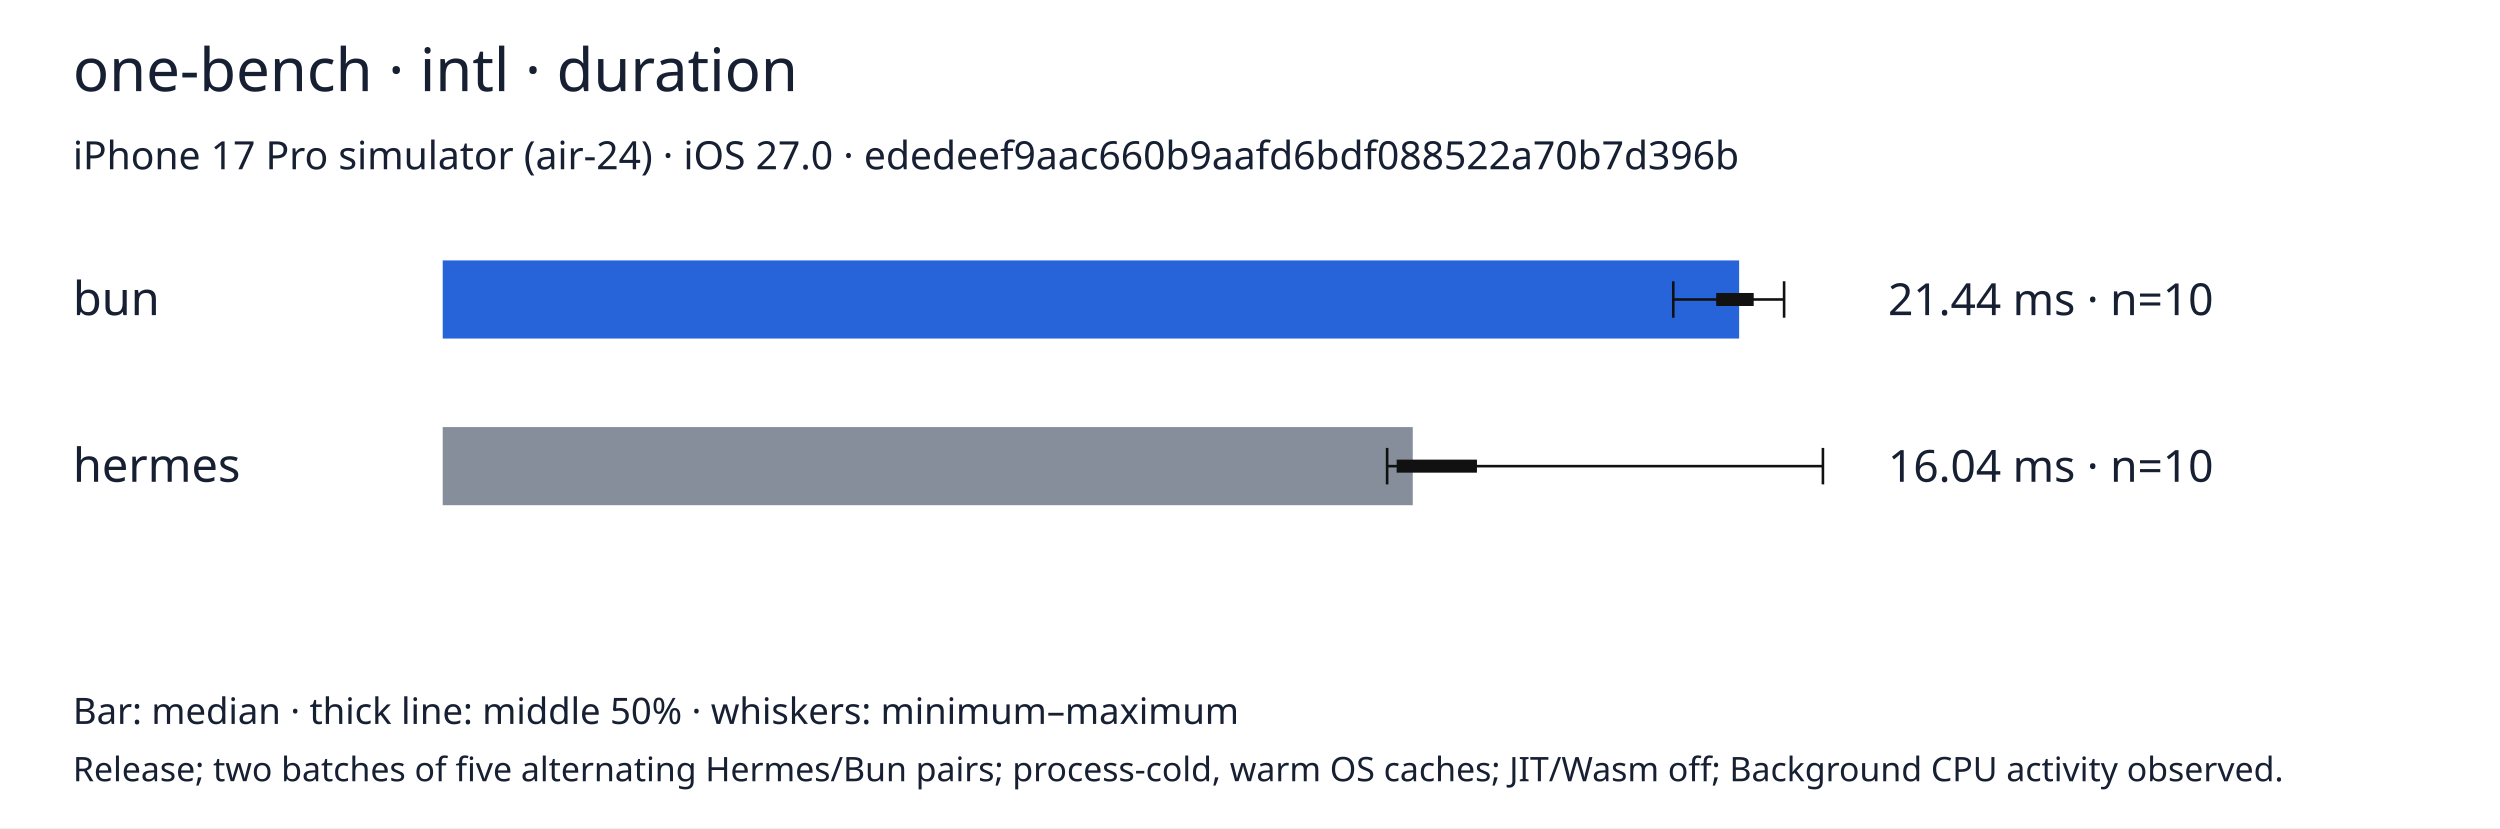
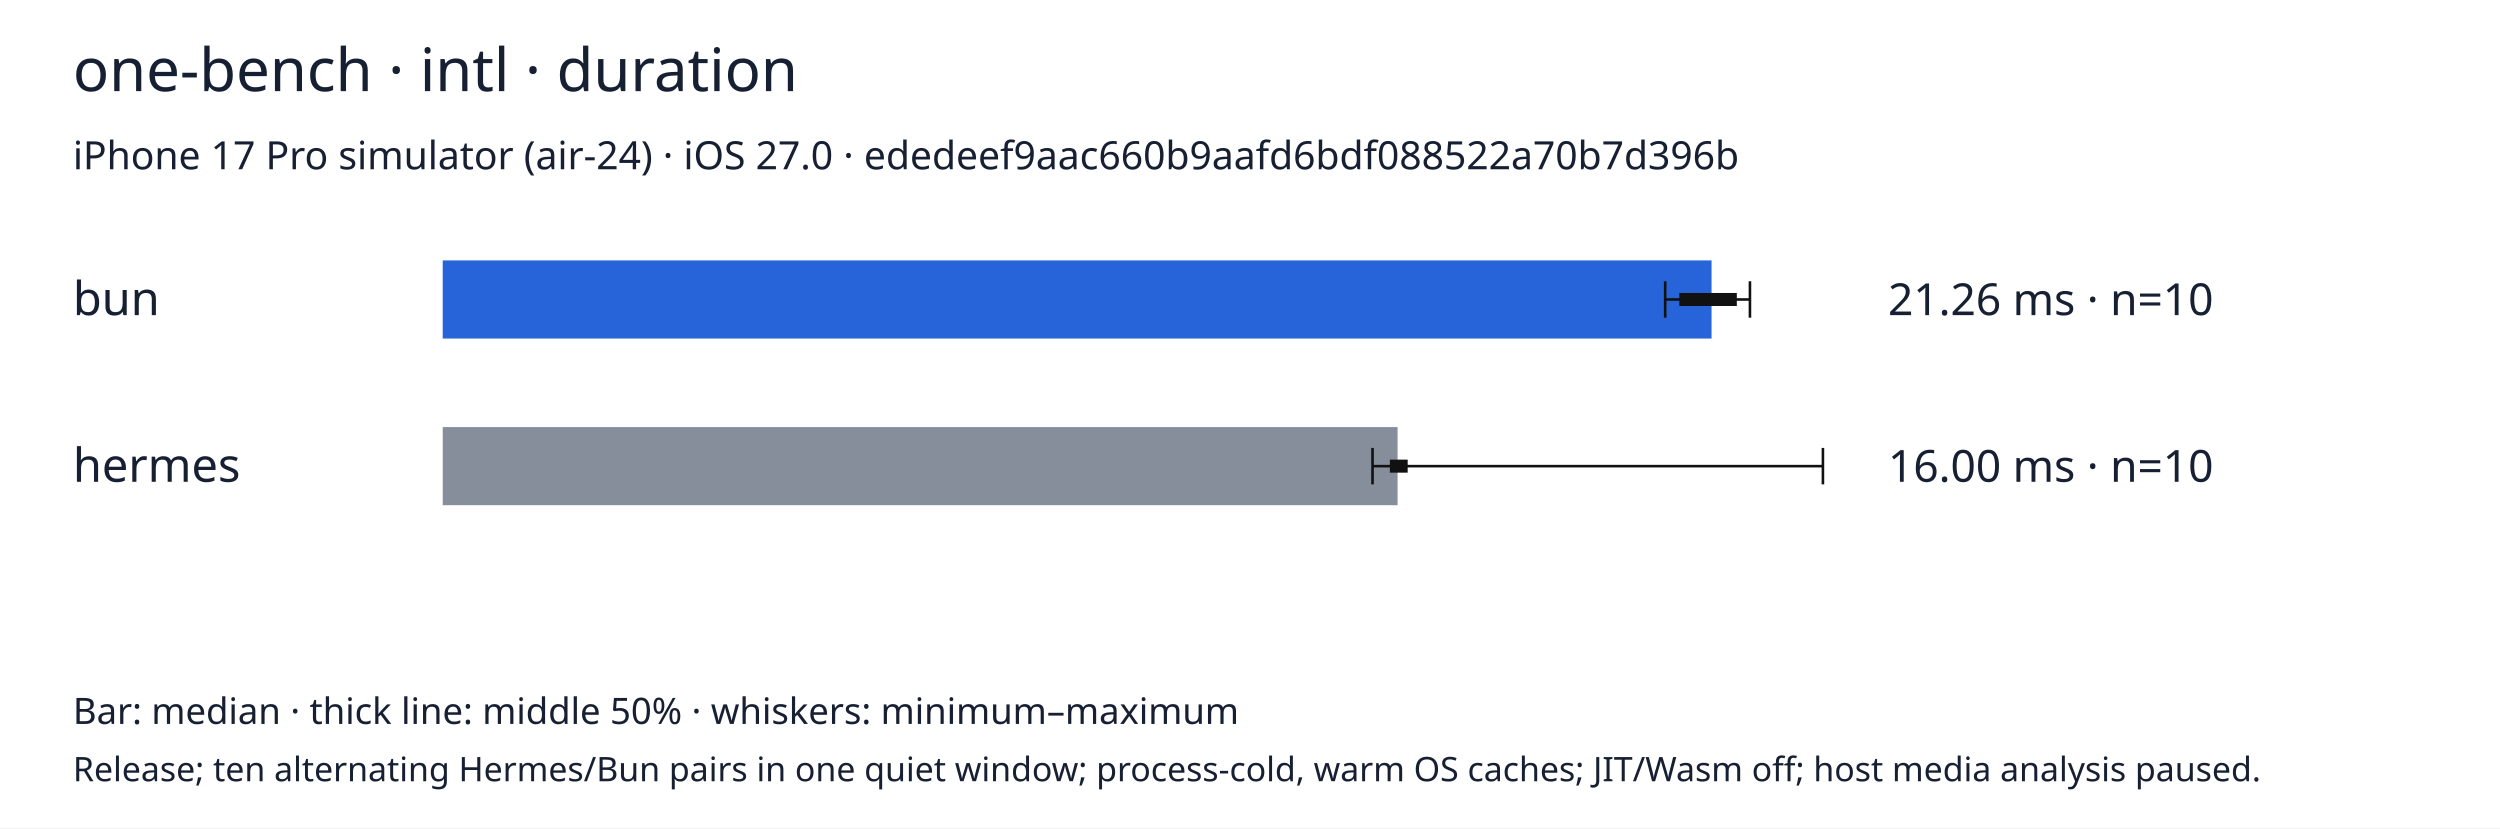
<svg xmlns="http://www.w3.org/2000/svg" width="960" height="318" viewBox="0 0 960 318">
  <rect width="100%" height="100%" fill="#fff" />
  <g font-family="system-ui, sans-serif" fill="#172033">
    <text x="28" y="35" font-size="23">one-bench · intl · duration</text>
    <text x="28" y="65" font-size="15">iPhone 17 Pro simulator (air-24) · iOS 27.0 · ededeef9aac660b9aafd6bdf088522a70b7d396b</text>
    <text x="28" y="121" font-size="18">bun</text>
-     <rect x="170" y="100" width="497.829" height="30" fill="#2764d9" />
-     <path d="M642.536,115 H685.095 M642.536,108 V122 M685.095,108 V122" stroke="#111" fill="none" />
-     <path d="M659.015,115 H673.422" stroke="#111" stroke-width="5" />
-     <text x="725" y="121" font-size="17">21.44 ms · n=10</text>
+     <rect x="170" y="100" width="487.238" height="30" fill="#2764d9" />
+     <path d="M639.429,115 H671.977 M639.429,108 V122 M671.977,108 V122" stroke="#111" fill="none" />
+     <path d="M644.864,115 H666.939" stroke="#111" stroke-width="5" />
+     <text x="725" y="121" font-size="17">21.26 ms · n=10</text>
    <text x="28" y="185" font-size="18">hermes</text>
-     <rect x="170" y="164" width="372.504" height="30" fill="#868e9c" />
-     <path d="M532.654,179 H700 M532.654,172 V186 M700,172 V186" stroke="#111" fill="none" />
-     <path d="M536.311,179 H567.149" stroke="#111" stroke-width="5" />
-     <text x="725" y="185" font-size="17">16.04 ms · n=10</text>
+     <rect x="170" y="164" width="366.677" height="30" fill="#868e9c" />
+     <path d="M527.051,179 H700 M527.051,172 V186 M700,172 V186" stroke="#111" fill="none" />
+     <path d="M533.714,179 H540.551" stroke="#111" stroke-width="5" />
+     <text x="725" y="185" font-size="17">16.00 ms · n=10</text>
    <text x="28" y="278" font-size="14">Bar: median · thick line: middle 50% · whiskers: minimum–maximum</text>
-     <text x="28" y="300" font-size="13">Release; two batches of five alternating Hermes/Bun pairs; process-cold, warm OS caches; JIT/Wasm off; Background CPU activity observed.</text>
+     <text x="28" y="300" font-size="13">Release; ten alternating Hermes/Bun pairs in one quiet window; process-cold, warm OS caches; JIT/Wasm off; host media analysis paused.</text>
  </g>
</svg>
